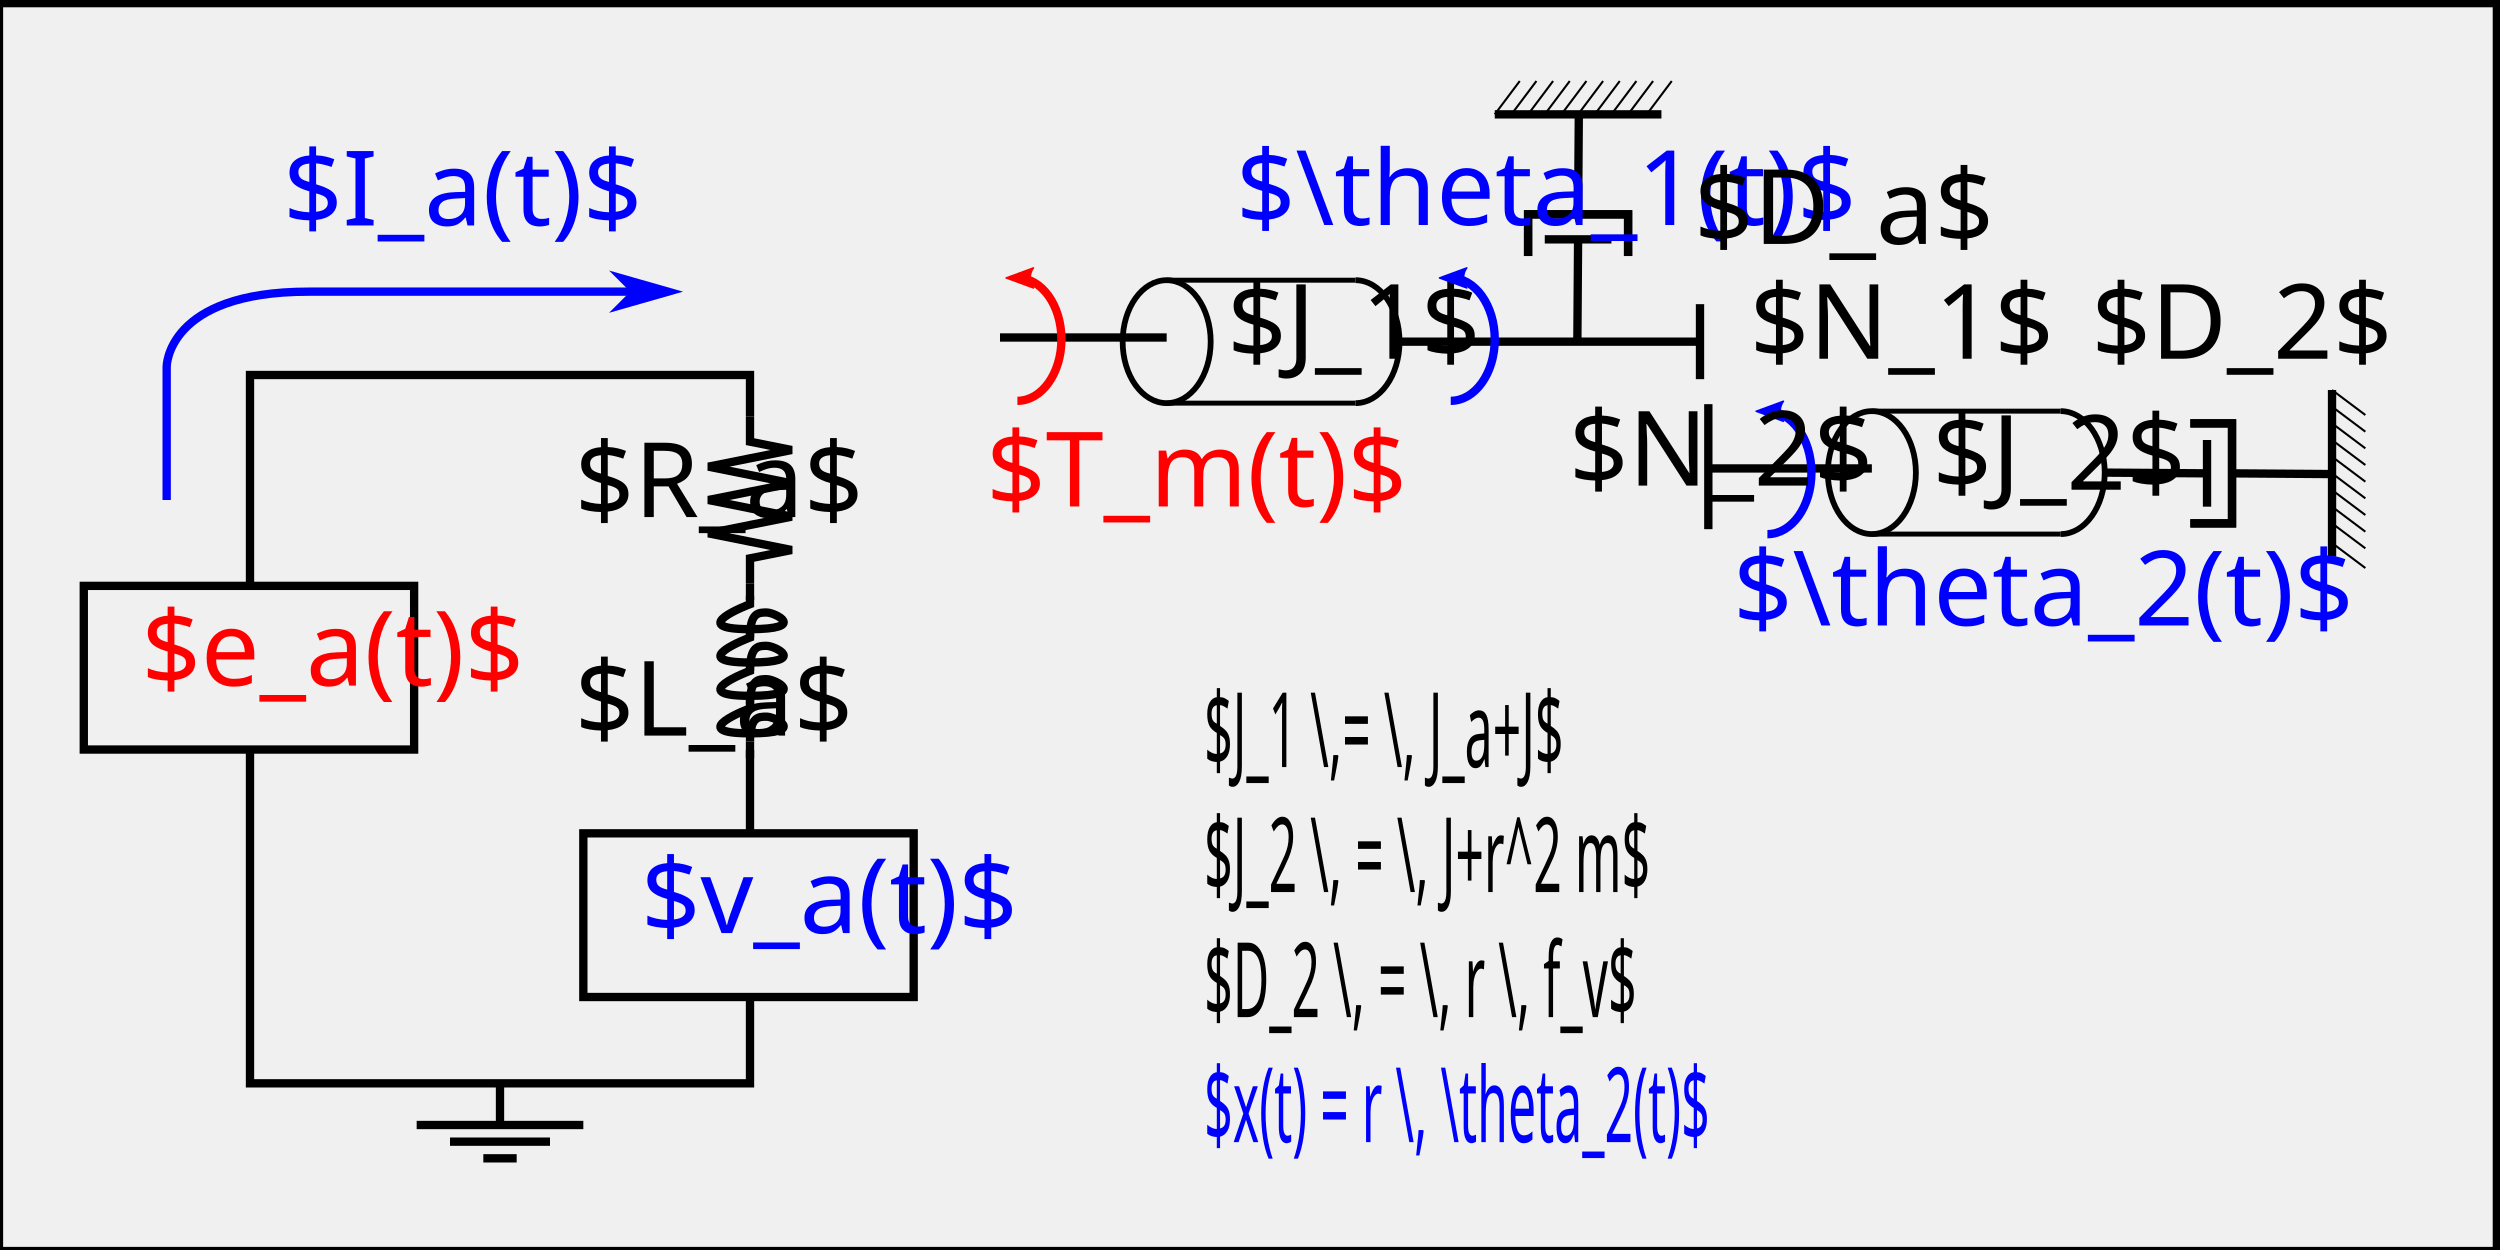
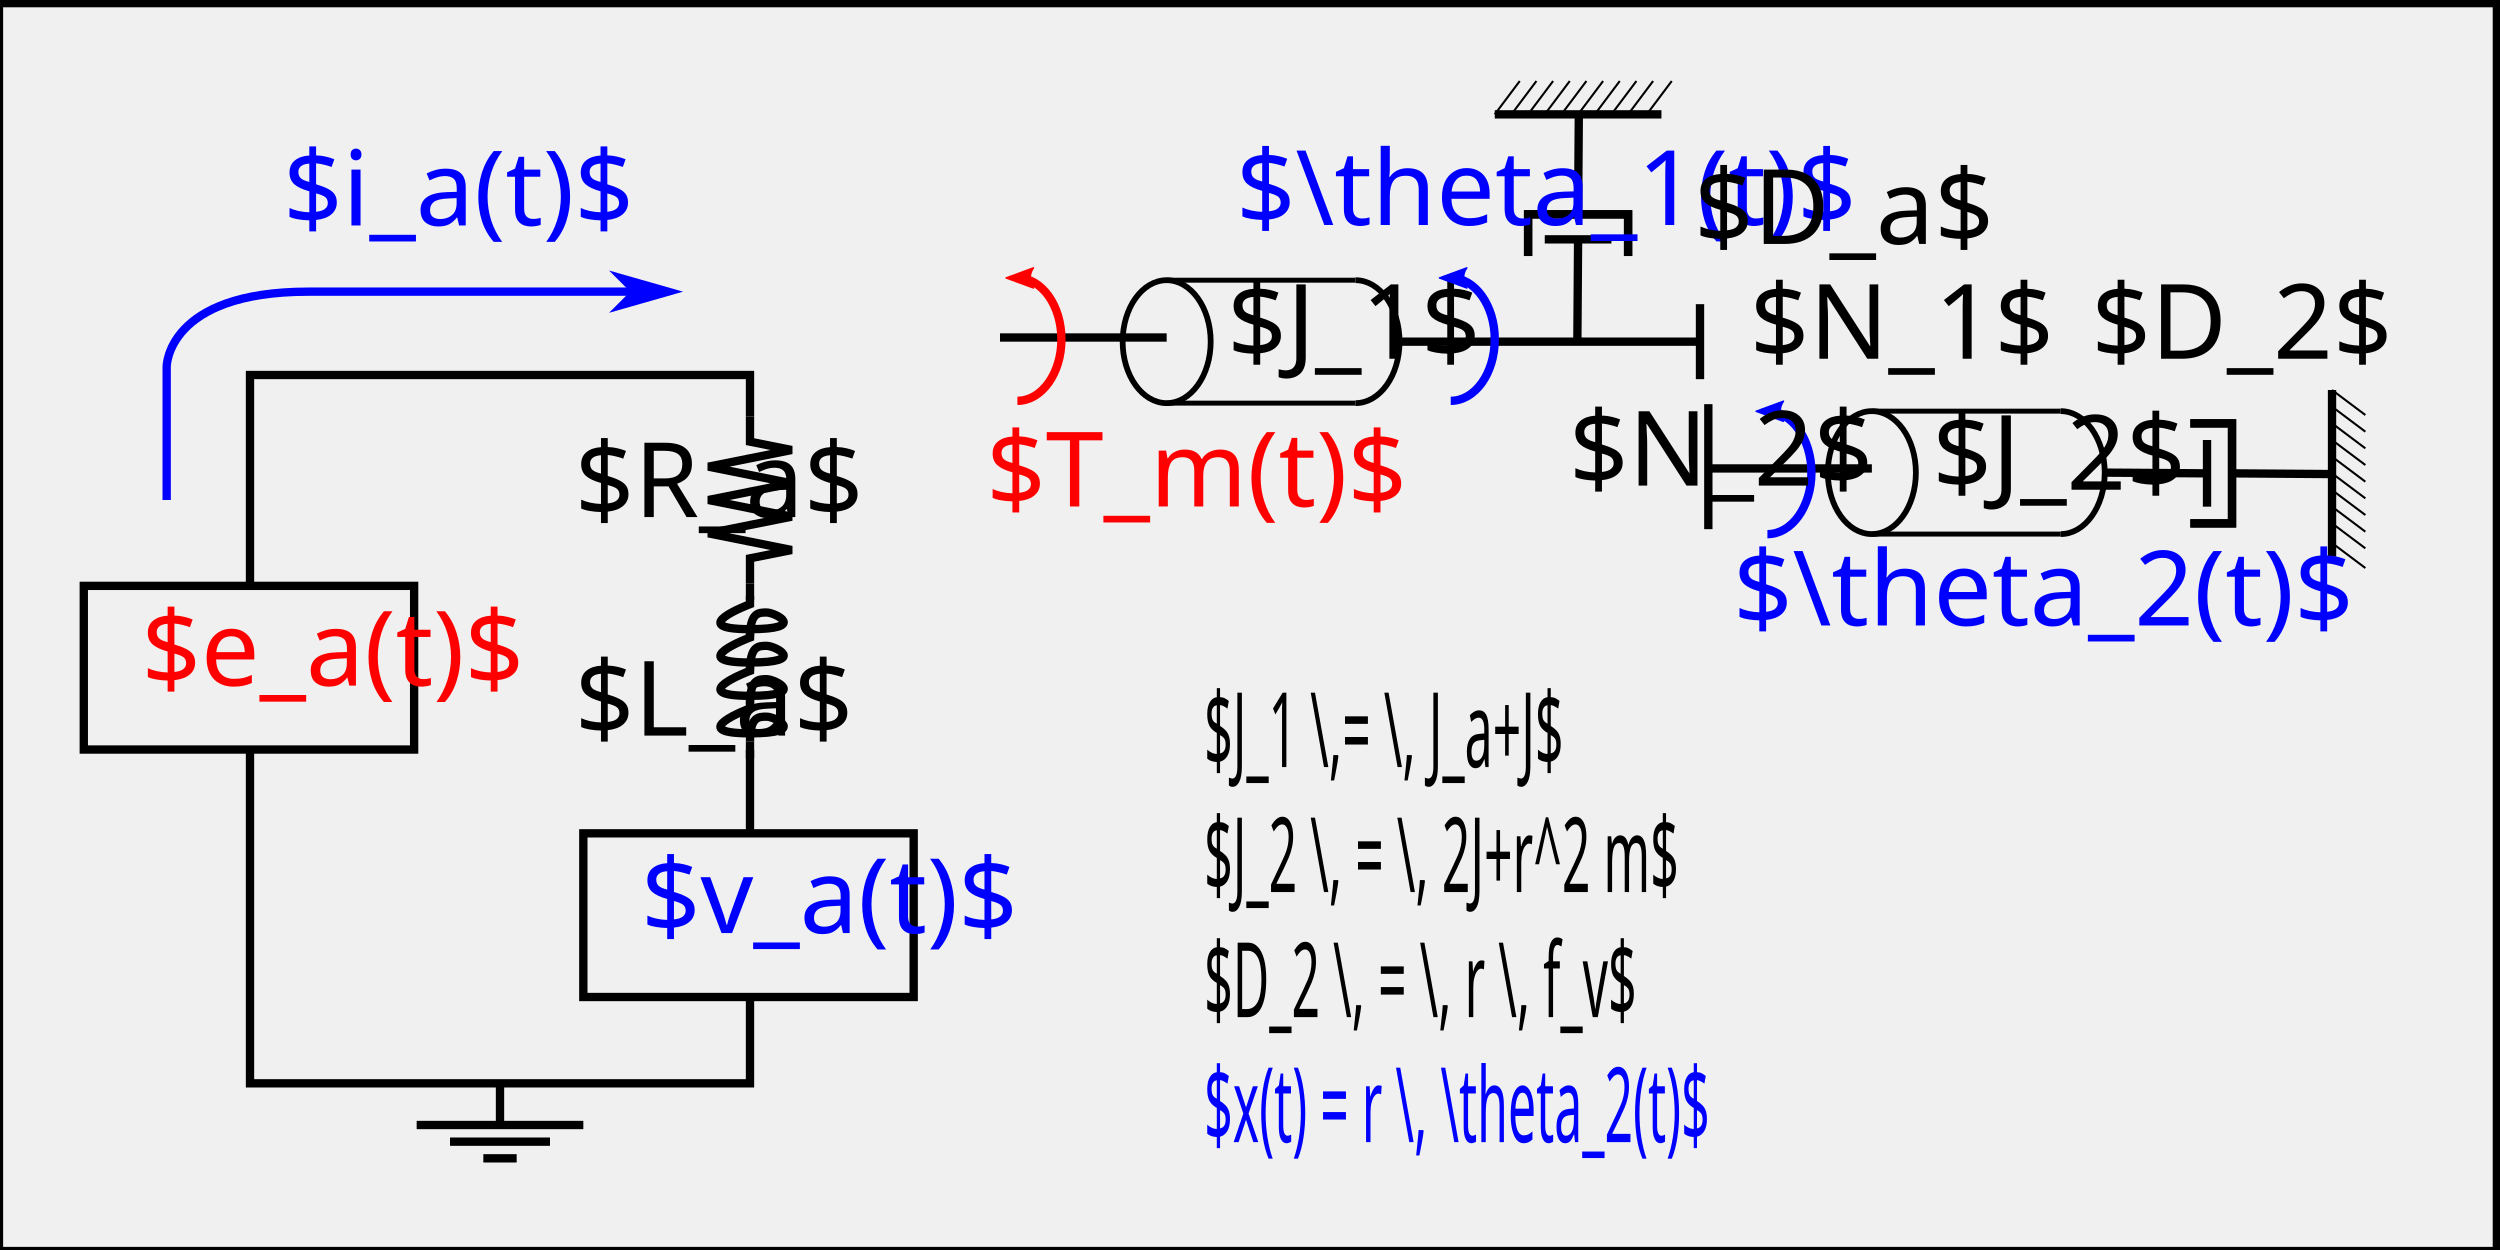
<svg xmlns="http://www.w3.org/2000/svg" width="300" height="150" viewBox="0 0 300 150" id="svg4321" version="1.1">
  <defs id="defs4323">
    <marker orient="auto" refY="0.0" refX="0.0" id="DiamondSend" style="overflow:visible">
      <path id="path4856" d="M 0,-7.071 L -7.071,0 L 0,7.071 L 7.071,0 L 0,-7.071 z " style="fill-rule:evenodd;stroke:#000000;stroke-width:1pt;stroke-opacity:1;fill:#000000;fill-opacity:1" transform="scale(0.2) translate(-6,0)" />
    </marker>
    <marker orient="auto" refY="0.0" refX="0.0" id="EmptyDiamondSend" style="overflow:visible">
      <path id="path4883" d="M 0,-7.071 L -7.071,0 L 0,7.071 L 7.071,0 L 0,-7.071 z " style="fill-rule:evenodd;fill:#ffffff;stroke:#000000;stroke-width:1pt;stroke-opacity:1" transform="scale(0.2) translate(-6,0)" />
    </marker>
    <marker orient="auto" refY="0.0" refX="0.0" id="SquareL" style="overflow:visible">
      <path id="path4823" d="M -5.0,-5.0 L -5.0,5.0 L 5.0,5.0 L 5.0,-5.0 L -5.0,-5.0 z " style="fill-rule:evenodd;stroke:#000000;stroke-width:1pt;stroke-opacity:1;fill:#000000;fill-opacity:1" transform="scale(0.8)" />
    </marker>
    <marker orient="auto" refY="0.0" refX="0.0" id="marker6693" style="overflow:visible">
      <path id="path6695" style="fill-rule:evenodd;stroke-width:0.625;stroke-linejoin:round;stroke:#0000ff;stroke-opacity:1;fill:#0000ff;fill-opacity:1" d="M 8.719,4.034 L -2.207,0.016 L 8.719,-4.002 C 6.973,-1.63 6.983,1.616 8.719,4.034 z " transform="scale(0.3) translate(-2.3,0)" />
    </marker>
    <marker style="overflow:visible" id="marker6191" refX="0.0" refY="0.0" orient="auto">
      <path transform="scale(0.3) translate(-2.3,0)" d="M 8.719,4.034 L -2.207,0.016 L 8.719,-4.002 C 6.973,-1.63 6.983,1.616 8.719,4.034 z " style="fill-rule:evenodd;stroke-width:0.625;stroke-linejoin:round;stroke:#ff0000;stroke-opacity:1;fill:#ff0000;fill-opacity:1" id="path6193" />
    </marker>
    <marker style="overflow:visible" id="marker5273" refX="0.0" refY="0.0" orient="auto">
      <path transform="scale(0.3) translate(-2.3,0)" d="M 8.719,4.034 L -2.207,0.016 L 8.719,-4.002 C 6.973,-1.63 6.983,1.616 8.719,4.034 z " style="fill-rule:evenodd;stroke-width:0.625;stroke-linejoin:round;stroke:#0000ff;stroke-opacity:1;fill:#0000ff;fill-opacity:1" id="path5275" />
    </marker>
    <marker orient="auto" refY="0.0" refX="0.0" id="Arrow2Sstart" style="overflow:visible">
      <path id="path4783" style="fill-rule:evenodd;stroke-width:0.625;stroke-linejoin:round;stroke:#0000ff;stroke-opacity:1;fill:#0000ff;fill-opacity:1" d="M 8.719,4.034 L -2.207,0.016 L 8.719,-4.002 C 6.973,-1.63 6.983,1.616 8.719,4.034 z " transform="scale(0.3) translate(-2.3,0)" />
    </marker>
    <marker orient="auto" refY="0.0" refX="0.0" id="marker5133" style="overflow:visible">
      <path id="path5135" d="M 0.0,0.0 L 5.0,-5.0 L -12.5,0.0 L 5.0,5.0 L 0.0,0.0 z " style="fill-rule:evenodd;stroke:#0000ff;stroke-width:1pt;stroke-opacity:1;fill:#0000ff;fill-opacity:1" transform="scale(0.2) translate(6,0)" />
    </marker>
    <marker orient="auto" refY="0.0" refX="0.0" id="Arrow1Sstart" style="overflow:visible">
      <path id="path4765" d="M 0.0,0.0 L 5.0,-5.0 L -12.5,0.0 L 5.0,5.0 L 0.0,0.0 z " style="fill-rule:evenodd;stroke:#0000ff;stroke-width:1pt;stroke-opacity:1;fill:#0000ff;fill-opacity:1" transform="scale(0.2) translate(6,0)" />
    </marker>
    <marker orient="auto" refY="0.0" refX="0.0" id="Arrow1Mstart" style="overflow:visible">
      <path id="path4759" d="M 0.0,0.0 L 5.0,-5.0 L -12.5,0.0 L 5.0,5.0 L 0.0,0.0 z " style="fill-rule:evenodd;stroke:#0000ff;stroke-width:1pt;stroke-opacity:1;fill:#0000ff;fill-opacity:1" transform="scale(0.4) translate(10,0)" />
    </marker>
    <marker style="overflow:visible" id="marker10870" refX="0" refY="0" orient="auto">
      <path transform="matrix(-0.4,0,0,-0.4,-4,0)" style="fill:#000000;fill-opacity:1;fill-rule:evenodd;stroke:#000000;stroke-width:1pt;stroke-opacity:1" d="M 0,0 5,-5 -12.5,0 5,5 0,0 Z" id="path10872" />
    </marker>
    <marker orient="auto" refY="0" refX="0" id="marker5846" style="overflow:visible">
      <path id="path5848" d="M 0,0 5,-5 -12.5,0 5,5 0,0 Z" style="fill:#0000ff;fill-opacity:1;fill-rule:evenodd;stroke:#0000ff;stroke-width:1pt;stroke-opacity:1" transform="matrix(-0.4,0,0,-0.4,-4,0)" />
    </marker>
    <marker style="overflow:visible" id="marker5482" refX="0" refY="0" orient="auto">
      <path transform="matrix(-0.4,0,0,-0.4,-4,0)" style="fill:#000000;fill-opacity:1;fill-rule:evenodd;stroke:#000000;stroke-width:1pt;stroke-opacity:1" d="M 0,0 5,-5 -12.5,0 5,5 0,0 Z" id="path5484" />
    </marker>
    <marker orient="auto" refY="0" refX="0" id="Arrow2Lend" style="overflow:visible">
      <path id="path4779" style="fill:#000000;fill-opacity:1;fill-rule:evenodd;stroke:#000000;stroke-width:0.625;stroke-linejoin:round;stroke-opacity:1" d="M 8.719,4.034 -2.207,0.016 8.719,-4.002 c -1.745,2.372 -1.735,5.617 -6e-7,8.035 z" transform="matrix(-1.1,0,0,-1.1,-1.1,0)" />
    </marker>
  </defs>
  <g id="layer1" transform="translate(0,-902.3622)">
    <rect style="fill:none;fill-opacity:1;stroke:#000000;stroke-width:1;stroke-miterlimit:4;stroke-dasharray:none;stroke-opacity:1" id="rect4921" width="299.751" height="149.751" x="-0.125" y="902.737" />
    <ellipse style="fill:none;stroke:#000000;stroke-width:0.694;stroke-miterlimit:4;stroke-dasharray:none;stroke-opacity:1" id="path9571" cx="140" cy="943.362" rx="5.282" ry="7.376" />
    <rect style="fill:none;fill-rule:evenodd;stroke:#000000;stroke-width:1;stroke-linecap:butt;stroke-linejoin:miter;stroke-miterlimit:4;stroke-dasharray:none;stroke-opacity:1" id="rect3383" width="39.641" height="19.641" x="10.054" y="972.667" />
    <text id="text4227" y="984.637" x="16.962" style="font-style:normal;font-weight:normal;font-size:40px;line-height:125%;font-family:sans-serif;letter-spacing:0px;word-spacing:0px;fill:#ff0000;fill-opacity:1;stroke:none;stroke-width:1px;stroke-linecap:butt;stroke-linejoin:miter;stroke-opacity:1;" xml:space="preserve">
      <tspan style="font-size:12.5px;fill:#ff0000;fill-opacity:1;" y="984.637" x="16.962" id="tspan4229">$e_a(t)$</tspan>
    </text>
    <rect y="1002.362" x="70" height="19.641" width="39.641" id="rect4247" style="fill:none;fill-rule:evenodd;stroke:#000000;stroke-width:1;stroke-linecap:butt;stroke-linejoin:miter;stroke-miterlimit:4;stroke-dasharray:none;stroke-opacity:1" />
    <text xml:space="preserve" style="font-style:normal;font-weight:normal;font-size:40px;line-height:125%;font-family:sans-serif;letter-spacing:0px;word-spacing:0px;fill:#0000ff;fill-opacity:1;stroke:none;stroke-width:1px;stroke-linecap:butt;stroke-linejoin:miter;stroke-opacity:1;" x="76.908" y="1014.332" id="text4249">
      <tspan id="tspan4251" x="76.908" y="1014.332" style="font-size:12.5px;fill:#0000ff;fill-opacity:1;">$v_a(t)$</tspan>
    </text>
    <path style="fill:none;fill-rule:evenodd;stroke:#000000;stroke-width:1;stroke-linecap:butt;stroke-linejoin:miter;stroke-miterlimit:4;stroke-dasharray:none;stroke-opacity:1" d="m 90,952.362 1e-5,3 5,1 -10,2 10,2 -10,2 10,2 -10,2 10,2 -5,1 -1e-5,3" id="path4289" />
    <g id="g4331" transform="translate(-55,47)">
      <path id="path4313" d="m 145,926.862 0,1 c 0,0 -8,3 0,3 7,0 3,-2 2,-2 -1,0 -2,0 -2,3 l 0,0" style="fill:none;fill-rule:evenodd;stroke:#000000;stroke-width:1px;stroke-linecap:butt;stroke-linejoin:miter;stroke-opacity:1" />
      <path style="fill:none;fill-rule:evenodd;stroke:#000000;stroke-width:1px;stroke-linecap:butt;stroke-linejoin:miter;stroke-opacity:1" d="m 145,930.862 0,1 c 0,0 -8,3 0,3 7,0 3,-2 2,-2 -1,0 -2,0 -2,3 l 0,0" id="path4321" />
      <path id="path4323" d="m 145,934.862 0,1 c 0,0 -8,3 0,3 7,0 3,-2 2,-2 -1,0 -2,0 -2,3 l 0,0" style="fill:none;fill-rule:evenodd;stroke:#000000;stroke-width:1px;stroke-linecap:butt;stroke-linejoin:miter;stroke-opacity:1" />
      <path style="fill:none;fill-rule:evenodd;stroke:#000000;stroke-width:1px;stroke-linecap:butt;stroke-linejoin:miter;stroke-opacity:1" d="m 145,939.362 0,1 c 0,0 -8,3 0,3 7,0 3,-2 2,-2 -1,0 -2,0 -2,3 l 0,0" id="path4325" />
      <path id="path4327" d="m 145,927.362 0,-2" style="fill:none;fill-rule:evenodd;stroke:#000000;stroke-width:1px;stroke-linecap:butt;stroke-linejoin:miter;stroke-opacity:1" />
      <path id="path4329" d="m 145,944.362 0,2" style="fill:none;fill-rule:evenodd;stroke:#000000;stroke-width:1px;stroke-linecap:butt;stroke-linejoin:miter;stroke-opacity:1" />
    </g>
    <text id="text4341" y="945.414" x="147.253" style="font-style:normal;font-weight:normal;font-size:40px;line-height:125%;font-family:sans-serif;letter-spacing:0px;word-spacing:0px;fill:#000000;fill-opacity:1;stroke:none;stroke-width:1px;stroke-linecap:butt;stroke-linejoin:miter;stroke-opacity:1" xml:space="preserve">
      <tspan style="font-size:12.5px" y="945.414" x="147.253" id="tspan4343">$J_1$</tspan>
    </text>
    <path style="fill:none;stroke:#000000;stroke-width:0.694;stroke-miterlimit:4;stroke-dasharray:none;stroke-opacity:1" d="m 162.661,935.986 a 5.282,7.376 0 0 1 5.282,7.376 l 0,0 a 5.282,7.376 0 0 1 -5.282,7.376" id="path4358" />
    <path style="fill:none;fill-rule:evenodd;stroke:#000000;stroke-width:0.593px;stroke-linecap:butt;stroke-linejoin:miter;stroke-opacity:1" d="m 140,935.986 22.661,0" id="path4360" />
    <path style="fill:none;fill-rule:evenodd;stroke:#000000;stroke-width:0.593px;stroke-linecap:butt;stroke-linejoin:miter;stroke-opacity:1" d="m 140,950.738 22.661,0" id="path4362" />
    <path style="fill:none;fill-rule:evenodd;stroke:#000000;stroke-width:1px;stroke-linecap:butt;stroke-linejoin:miter;stroke-opacity:1" d="m 90,952.362 0,-5 -60,0 0,25" id="path4407" />
    <path style="fill:none;fill-rule:evenodd;stroke:#000000;stroke-width:1px;stroke-linecap:butt;stroke-linejoin:miter;stroke-opacity:1" d="m 90,992.362 0,10" id="path4409" />
    <path style="fill:none;fill-rule:evenodd;stroke:#000000;stroke-width:1px;stroke-linecap:butt;stroke-linejoin:miter;stroke-opacity:1" d="m 90,1022.362 0,10 -60,0 0,-40" id="path4411" />
    <g id="g4419" transform="translate(-70,100)">
      <path id="path4413" d="m 120,937.362 20,0" style="fill:none;fill-rule:evenodd;stroke:#000000;stroke-width:1px;stroke-linecap:butt;stroke-linejoin:miter;stroke-opacity:1" />
      <path id="path4415" d="m 124,939.362 12,0" style="fill:none;fill-rule:evenodd;stroke:#000000;stroke-width:1px;stroke-linecap:butt;stroke-linejoin:miter;stroke-opacity:1" />
      <path id="path4417" d="m 128,941.362 4,0" style="fill:none;fill-rule:evenodd;stroke:#000000;stroke-width:1px;stroke-linecap:butt;stroke-linejoin:miter;stroke-opacity:1" />
    </g>
    <path style="fill:none;fill-rule:evenodd;stroke:#000000;stroke-width:1px;stroke-linecap:butt;stroke-linejoin:miter;stroke-opacity:1" d="m 60,1032.362 0,5" id="path4424" />
    <ellipse ry="7.376" rx="5.282" cy="959.075" cx="224.623" id="ellipse4502" style="fill:none;stroke:#000000;stroke-width:0.694;stroke-miterlimit:4;stroke-dasharray:none;stroke-opacity:1" />
    <text xml:space="preserve" style="font-style:normal;font-weight:normal;font-size:40px;line-height:125%;font-family:sans-serif;letter-spacing:0px;word-spacing:0px;fill:#000000;fill-opacity:1;stroke:none;stroke-width:1px;stroke-linecap:butt;stroke-linejoin:miter;stroke-opacity:1" x="231.876" y="961.127" id="text4504">
      <tspan id="tspan4506" x="231.876" y="961.127" style="font-size:12.5px">$J_2$</tspan>
    </text>
    <path id="path4508" d="m 247.284,951.699 a 5.282,7.376 0 0 1 5.282,7.376 l 0,0 a 5.282,7.376 0 0 1 -5.282,7.376" style="fill:none;stroke:#000000;stroke-width:0.694;stroke-miterlimit:4;stroke-dasharray:none;stroke-opacity:1" />
    <path id="path4510" d="m 224.623,951.699 22.661,0" style="fill:none;fill-rule:evenodd;stroke:#000000;stroke-width:0.593px;stroke-linecap:butt;stroke-linejoin:miter;stroke-opacity:1" />
    <path id="path4512" d="m 224.623,966.451 22.661,0" style="fill:none;fill-rule:evenodd;stroke:#000000;stroke-width:0.593px;stroke-linecap:butt;stroke-linejoin:miter;stroke-opacity:1" />
    <path style="fill:none;fill-rule:evenodd;stroke:#000000;stroke-width:1px;stroke-linecap:butt;stroke-linejoin:miter;stroke-opacity:1" d="m 167.943,943.362 36.428,0" id="path4514" />
    <path style="fill:none;fill-rule:evenodd;stroke:#000000;stroke-width:1px;stroke-linecap:butt;stroke-linejoin:miter;stroke-opacity:1" d="m 189.282,943.362 0.089,-12.277" id="path4516" />
    <path style="fill:none;fill-rule:evenodd;stroke:#000000;stroke-width:1px;stroke-linecap:butt;stroke-linejoin:miter;stroke-opacity:1" d="m 185.371,931.085 8,0" id="path4518" />
    <path style="fill:none;fill-rule:evenodd;stroke:#000000;stroke-width:1px;stroke-linecap:butt;stroke-linejoin:miter;stroke-opacity:1" d="m 195.371,933.085 0,-5 -12,0 0,5" id="path4520" />
    <path id="path4522" d="m 189.371,928.085 0.089,-12.277" style="fill:none;fill-rule:evenodd;stroke:#000000;stroke-width:1px;stroke-linecap:butt;stroke-linejoin:miter;stroke-opacity:1" />
    <path id="path4524" d="m 195.371,933.085 0,-5 -12,0 0,5" style="fill:none;fill-rule:evenodd;stroke:#000000;stroke-width:1px;stroke-linecap:butt;stroke-linejoin:miter;stroke-opacity:1" />
    <g id="g4564" transform="translate(-15.6288,-1.27692)">
      <path id="path4526" d="m 195,917.362 20,0" style="fill:none;fill-rule:evenodd;stroke:#000000;stroke-width:1;stroke-linecap:butt;stroke-linejoin:miter;stroke-miterlimit:4;stroke-dasharray:none;stroke-opacity:1" />
      <path id="path4528" d="m 195,917.362 3,-4" style="fill:none;fill-rule:evenodd;stroke:#000000;stroke-width:0.25;stroke-linecap:butt;stroke-linejoin:miter;stroke-miterlimit:4;stroke-dasharray:none;stroke-opacity:1" />
      <path id="path4532" d="m 197,917.362 3,-4" style="fill:none;fill-rule:evenodd;stroke:#000000;stroke-width:0.25;stroke-linecap:butt;stroke-linejoin:miter;stroke-miterlimit:4;stroke-dasharray:none;stroke-opacity:1" />
      <path id="path4536" d="m 199,917.362 3,-4" style="fill:none;fill-rule:evenodd;stroke:#000000;stroke-width:0.25;stroke-linecap:butt;stroke-linejoin:miter;stroke-miterlimit:4;stroke-dasharray:none;stroke-opacity:1" />
      <path id="path4540" d="m 201,917.362 3,-4" style="fill:none;fill-rule:evenodd;stroke:#000000;stroke-width:0.25;stroke-linecap:butt;stroke-linejoin:miter;stroke-miterlimit:4;stroke-dasharray:none;stroke-opacity:1" />
      <path id="path4544" d="m 203,917.362 3,-4" style="fill:none;fill-rule:evenodd;stroke:#000000;stroke-width:0.25;stroke-linecap:butt;stroke-linejoin:miter;stroke-miterlimit:4;stroke-dasharray:none;stroke-opacity:1" />
      <path id="path4548" d="m 205,917.362 3,-4" style="fill:none;fill-rule:evenodd;stroke:#000000;stroke-width:0.25;stroke-linecap:butt;stroke-linejoin:miter;stroke-miterlimit:4;stroke-dasharray:none;stroke-opacity:1" />
      <path id="path4552" d="m 207,917.362 3,-4" style="fill:none;fill-rule:evenodd;stroke:#000000;stroke-width:0.25;stroke-linecap:butt;stroke-linejoin:miter;stroke-miterlimit:4;stroke-dasharray:none;stroke-opacity:1" />
      <path id="path4556" d="m 209,917.362 3,-4" style="fill:none;fill-rule:evenodd;stroke:#000000;stroke-width:0.25;stroke-linecap:butt;stroke-linejoin:miter;stroke-miterlimit:4;stroke-dasharray:none;stroke-opacity:1" />
      <path id="path4560" d="m 211,917.362 3,-4" style="fill:none;fill-rule:evenodd;stroke:#000000;stroke-width:0.25;stroke-linecap:butt;stroke-linejoin:miter;stroke-miterlimit:4;stroke-dasharray:none;stroke-opacity:1" />
      <path style="fill:none;fill-rule:evenodd;stroke:#000000;stroke-width:0.25;stroke-linecap:butt;stroke-linejoin:miter;stroke-miterlimit:4;stroke-dasharray:none;stroke-opacity:1" d="m 213.24,917.362 3,-4" id="path4681" />
    </g>
    <g id="g4635" transform="matrix(0,1,-1,0,1214.925,714.6641)">
      <path style="fill:none;fill-rule:evenodd;stroke:#000000;stroke-width:1px;stroke-linecap:butt;stroke-linejoin:miter;stroke-opacity:1" d="m 244.411,962.359 0.089,-12.277" id="path4585" />
      <path style="fill:none;fill-rule:evenodd;stroke:#000000;stroke-width:1px;stroke-linecap:butt;stroke-linejoin:miter;stroke-opacity:1" d="m 240.5,950.082 8,0" id="path4587" />
      <path style="fill:none;fill-rule:evenodd;stroke:#000000;stroke-width:1px;stroke-linecap:butt;stroke-linejoin:miter;stroke-opacity:1" d="m 250.5,952.082 0,-5 -12,0 0,5" id="path4589" />
      <path id="path4591" d="m 244.5,947.082 0.089,-12.277" style="fill:none;fill-rule:evenodd;stroke:#000000;stroke-width:1px;stroke-linecap:butt;stroke-linejoin:miter;stroke-opacity:1" />
      <path id="path4593" d="m 250.5,952.082 0,-5 -12,0 0,5" style="fill:none;fill-rule:evenodd;stroke:#000000;stroke-width:1px;stroke-linecap:butt;stroke-linejoin:miter;stroke-opacity:1" />
      <g transform="translate(39.50001,17.71953)" id="g4595">
        <path id="path4597" d="m 195,917.362 20,0" style="fill:none;fill-rule:evenodd;stroke:#000000;stroke-width:1;stroke-linecap:butt;stroke-linejoin:miter;stroke-miterlimit:4;stroke-dasharray:none;stroke-opacity:1" />
        <path id="path4599" d="m 195,917.362 3,-4" style="fill:none;fill-rule:evenodd;stroke:#000000;stroke-width:0.25;stroke-linecap:butt;stroke-linejoin:miter;stroke-miterlimit:4;stroke-dasharray:none;stroke-opacity:1" />
        <path id="path4603" d="m 197,917.362 3,-4" style="fill:none;fill-rule:evenodd;stroke:#000000;stroke-width:0.25;stroke-linecap:butt;stroke-linejoin:miter;stroke-miterlimit:4;stroke-dasharray:none;stroke-opacity:1" />
        <path id="path4607" d="m 199,917.362 3,-4" style="fill:none;fill-rule:evenodd;stroke:#000000;stroke-width:0.25;stroke-linecap:butt;stroke-linejoin:miter;stroke-miterlimit:4;stroke-dasharray:none;stroke-opacity:1" />
        <path id="path4611" d="m 201,917.362 3,-4" style="fill:none;fill-rule:evenodd;stroke:#000000;stroke-width:0.25;stroke-linecap:butt;stroke-linejoin:miter;stroke-miterlimit:4;stroke-dasharray:none;stroke-opacity:1" />
        <path id="path4615" d="m 203,917.362 3,-4" style="fill:none;fill-rule:evenodd;stroke:#000000;stroke-width:0.25;stroke-linecap:butt;stroke-linejoin:miter;stroke-miterlimit:4;stroke-dasharray:none;stroke-opacity:1" />
        <path id="path4619" d="m 205,917.362 3,-4" style="fill:none;fill-rule:evenodd;stroke:#000000;stroke-width:0.25;stroke-linecap:butt;stroke-linejoin:miter;stroke-miterlimit:4;stroke-dasharray:none;stroke-opacity:1" />
        <path id="path4623" d="m 207,917.362 3,-4" style="fill:none;fill-rule:evenodd;stroke:#000000;stroke-width:0.25;stroke-linecap:butt;stroke-linejoin:miter;stroke-miterlimit:4;stroke-dasharray:none;stroke-opacity:1" />
        <path id="path4627" d="m 209,917.362 3,-4" style="fill:none;fill-rule:evenodd;stroke:#000000;stroke-width:0.25;stroke-linecap:butt;stroke-linejoin:miter;stroke-miterlimit:4;stroke-dasharray:none;stroke-opacity:1" />
        <path id="path4631" d="m 211,917.362 3,-4" style="fill:none;fill-rule:evenodd;stroke:#000000;stroke-width:0.25;stroke-linecap:butt;stroke-linejoin:miter;stroke-miterlimit:4;stroke-dasharray:none;stroke-opacity:1" />
        <path style="fill:none;fill-rule:evenodd;stroke:#000000;stroke-width:0.25;stroke-linecap:butt;stroke-linejoin:miter;stroke-miterlimit:4;stroke-dasharray:none;stroke-opacity:1" d="m 213.362,917.362 3,-4" id="path4683" />
      </g>
    </g>
    <path style="fill:none;fill-rule:evenodd;stroke:#000000;stroke-width:1px;stroke-linecap:butt;stroke-linejoin:miter;stroke-opacity:1" d="m 204,938.862 0,9" id="path4685" />
    <path id="path4687" d="m 205,950.862 0,15" style="fill:none;fill-rule:evenodd;stroke:#000000;stroke-width:1px;stroke-linecap:butt;stroke-linejoin:miter;stroke-opacity:1" />
    <path id="path4689" d="m 204.623,958.575 20,0" style="fill:none;fill-rule:evenodd;stroke:#000000;stroke-width:1px;stroke-linecap:butt;stroke-linejoin:miter;stroke-opacity:1" />
    <path style="fill:none;fill-rule:evenodd;stroke:#000000;stroke-width:1px;stroke-linecap:butt;stroke-linejoin:miter;stroke-opacity:1" d="m 120,942.862 20,0" id="path4691" />
    <text xml:space="preserve" style="font-style:normal;font-weight:normal;font-size:40px;line-height:125%;font-family:sans-serif;letter-spacing:0px;word-spacing:0px;fill:#000000;fill-opacity:1;stroke:none;stroke-width:1px;stroke-linecap:butt;stroke-linejoin:miter;stroke-opacity:1" x="68.962" y="964.414" id="text4712">
      <tspan id="tspan4714" x="68.962" y="964.414" style="font-size:12.5px">$R_a$</tspan>
    </text>
    <path style="fill:none;stroke:#0000ff;stroke-width:1;stroke-miterlimit:4;stroke-dasharray:none;stroke-opacity:1;marker-start:url(#Arrow2Sstart)" d="m 174.089,935.709 a 5.282,7.376 0 0 1 5.282,7.376 l 0,0 a 5.282,7.376 0 0 1 -5.282,7.376" id="path4735" />
    <path id="path5271" d="m 212.089,951.709 a 5.282,7.376 0 0 1 5.282,7.376 l 0,0 a 5.282,7.376 0 0 1 -5.282,7.376" style="fill:none;stroke:#0000ff;stroke-width:1;stroke-miterlimit:4;stroke-dasharray:none;stroke-opacity:1;marker-start:url(#marker5273)" />
    <path id="path6189" d="m 122.089,935.709 a 5.282,7.376 0 0 1 5.282,7.376 l 0,0 a 5.282,7.376 0 0 1 -5.282,7.376" style="fill:none;stroke:#ff0000;stroke-width:1;stroke-miterlimit:4;stroke-dasharray:none;stroke-opacity:1;marker-start:url(#marker6191)" />
    <text id="text6646" y="990.637" x="68.962" style="font-style:normal;font-weight:normal;font-size:40px;line-height:125%;font-family:sans-serif;letter-spacing:0px;word-spacing:0px;fill:#000000;fill-opacity:1;stroke:none;stroke-width:1px;stroke-linecap:butt;stroke-linejoin:miter;stroke-opacity:1" xml:space="preserve">
      <tspan style="font-size:12.5px" y="990.637" x="68.962" id="tspan6648">$L_a$</tspan>
    </text>
    <text id="text6650" y="963.137" x="118.334" style="font-style:normal;font-weight:normal;font-size:40px;line-height:125%;font-family:sans-serif;letter-spacing:0px;word-spacing:0px;fill:#ff0000;fill-opacity:1;stroke:none;stroke-width:1px;stroke-linecap:butt;stroke-linejoin:miter;stroke-opacity:1" xml:space="preserve">
      <tspan style="font-size:12.5px;fill:#ff0000;fill-opacity:1" y="963.137" x="118.334" id="tspan6652">$T_m(t)$</tspan>
    </text>
    <text xml:space="preserve" style="font-style:normal;font-weight:normal;font-size:40px;line-height:125%;font-family:sans-serif;letter-spacing:0px;word-spacing:0px;fill:#0000ff;fill-opacity:1;stroke:none;stroke-width:1px;stroke-linecap:butt;stroke-linejoin:miter;stroke-opacity:1" x="148.31" y="929.36" id="text6654">
      <tspan id="tspan6656" x="148.31" y="929.36" style="font-size:12.5px;fill:#0000ff;fill-opacity:1">$\theta_1(t)$</tspan>
    </text>
    <text xml:space="preserve" style="font-style:normal;font-weight:normal;font-size:40px;line-height:125%;font-family:sans-serif;letter-spacing:0px;word-spacing:0px;fill:#000000;fill-opacity:1;stroke:none;stroke-width:1px;stroke-linecap:butt;stroke-linejoin:miter;stroke-opacity:1" x="203.276" y="931.637" id="text6677">
      <tspan id="tspan6679" x="203.276" y="931.637" style="font-size:12.5px">$D_a$</tspan>
    </text>
    <text id="text6681" y="945.414" x="250.962" style="font-style:normal;font-weight:normal;font-size:40px;line-height:125%;font-family:sans-serif;letter-spacing:0px;word-spacing:0px;fill:#000000;fill-opacity:1;stroke:none;stroke-width:1px;stroke-linecap:butt;stroke-linejoin:miter;stroke-opacity:1" xml:space="preserve">
      <tspan style="font-size:12.5px" y="945.414" x="250.962" id="tspan6683">$D_2$</tspan>
    </text>
    <text id="text7535" y="977.414" x="207.962" style="font-style:normal;font-weight:normal;font-size:40px;line-height:125%;font-family:sans-serif;letter-spacing:0px;word-spacing:0px;fill:#0000ff;fill-opacity:1;stroke:none;stroke-width:1px;stroke-linecap:butt;stroke-linejoin:miter;stroke-opacity:1" xml:space="preserve">
      <tspan style="font-size:12.5px;fill:#0000ff;fill-opacity:1" y="977.414" x="207.962" id="tspan7537">$\theta_2(t)$</tspan>
    </text>
    <text xml:space="preserve" style="font-style:normal;font-weight:normal;font-size:40px;line-height:125%;font-family:sans-serif;letter-spacing:0px;word-spacing:0px;fill:#000000;fill-opacity:1;stroke:none;stroke-width:1px;stroke-linecap:butt;stroke-linejoin:miter;stroke-opacity:1" x="209.962" y="945.414" id="text7558">
      <tspan id="tspan7560" x="209.962" y="945.414" style="font-size:12.5px">$N_1$</tspan>
    </text>
    <text id="text7562" y="960.637" x="188.264" style="font-style:normal;font-weight:normal;font-size:40px;line-height:125%;font-family:sans-serif;letter-spacing:0px;word-spacing:0px;fill:#000000;fill-opacity:1;stroke:none;stroke-width:1px;stroke-linecap:butt;stroke-linejoin:miter;stroke-opacity:1" xml:space="preserve">
      <tspan style="font-size:12.5px" y="960.637" x="188.264" id="tspan7564">$N_2$</tspan>
    </text>
    <path style="fill:none;fill-rule:evenodd;stroke:#0000ff;stroke-width:1px;stroke-linecap:butt;stroke-linejoin:miter;stroke-opacity:1;marker-end:url(#marker5846)" d="m 20,962.362 0,-16 c 0,0 0,-9 17,-9 l 43,0" id="path7566" />
    <text id="text7604" y="929.414" x="33.962" style="font-style:normal;font-weight:normal;font-size:40px;line-height:125%;font-family:sans-serif;letter-spacing:0px;word-spacing:0px;fill:#0000ff;fill-opacity:1;stroke:none;stroke-width:1px;stroke-linecap:butt;stroke-linejoin:miter;stroke-opacity:1" xml:space="preserve">
-       <tspan style="font-size:12.5px;fill:#0000ff;fill-opacity:1" y="929.414" x="33.962" id="tspan7606" dx="0 0 0 0 -0.01">$I_a(t)$</tspan>
+       <tspan style="font-size:12.5px;fill:#0000ff;fill-opacity:1" y="929.414" x="33.962" id="tspan7606" dx="0 0 0 0 -0.01">$i_a(t)$</tspan>
    </text>
    <text id="text7627" y="699.274" x="208.591" style="font-style:normal;font-weight:normal;font-size:27.71px;line-height:125%;font-family:sans-serif;letter-spacing:0px;word-spacing:0px;fill:#000000;fill-opacity:1;stroke:none;stroke-width:1px;stroke-linecap:butt;stroke-linejoin:miter;stroke-opacity:1" xml:space="preserve" transform="scale(0.6927527,1.443517)">
-       <tspan style="font-size:8.659px" y="699.274" x="208.591" id="tspan7629">$J_2 \, = \, J+r^2 m$</tspan>
+       <tspan style="font-size:8.659px" y="699.274" x="208.591" id="tspan7629">$J_2 \, = \, 2J+r^2 m$</tspan>
    </text>
    <text transform="scale(0.6927527,1.443517)" xml:space="preserve" style="font-style:normal;font-weight:normal;font-size:27.71px;line-height:125%;font-family:sans-serif;letter-spacing:0px;word-spacing:0px;fill:#000000;fill-opacity:1;stroke:none;stroke-width:1px;stroke-linecap:butt;stroke-linejoin:miter;stroke-opacity:1" x="208.591" y="709.666" id="text7650">
      <tspan id="tspan7652" x="208.591" y="709.666" style="font-size:8.659px">$D_2 \, = \, r \, f_v$</tspan>
    </text>
    <text id="text7654" y="720.057" x="208.591" style="font-style:normal;font-weight:normal;font-size:27.71px;line-height:125%;font-family:sans-serif;letter-spacing:0px;word-spacing:0px;fill:#0000ff;fill-opacity:1;stroke:none;stroke-width:1px;stroke-linecap:butt;stroke-linejoin:miter;stroke-opacity:1" xml:space="preserve" transform="scale(0.6927527,1.443517)">
      <tspan style="font-size:8.659px;fill:#0000ff;fill-opacity:1" y="720.057" x="208.591" id="tspan7656">$x(t) = r \, \theta_2(t)$</tspan>
    </text>
    <text transform="scale(0.6927527,1.443517)" xml:space="preserve" style="font-style:normal;font-weight:normal;font-size:27.71px;line-height:125%;font-family:sans-serif;letter-spacing:0px;word-spacing:0px;fill:#000000;fill-opacity:1;stroke:none;stroke-width:1px;stroke-linecap:butt;stroke-linejoin:miter;stroke-opacity:1" x="208.591" y="688.883" id="text4352">
      <tspan id="tspan4354" x="208.591" y="688.883" style="font-size:8.659px">$J_1 \,= \, J_a+J$</tspan>
    </text>
  </g>
</svg>
